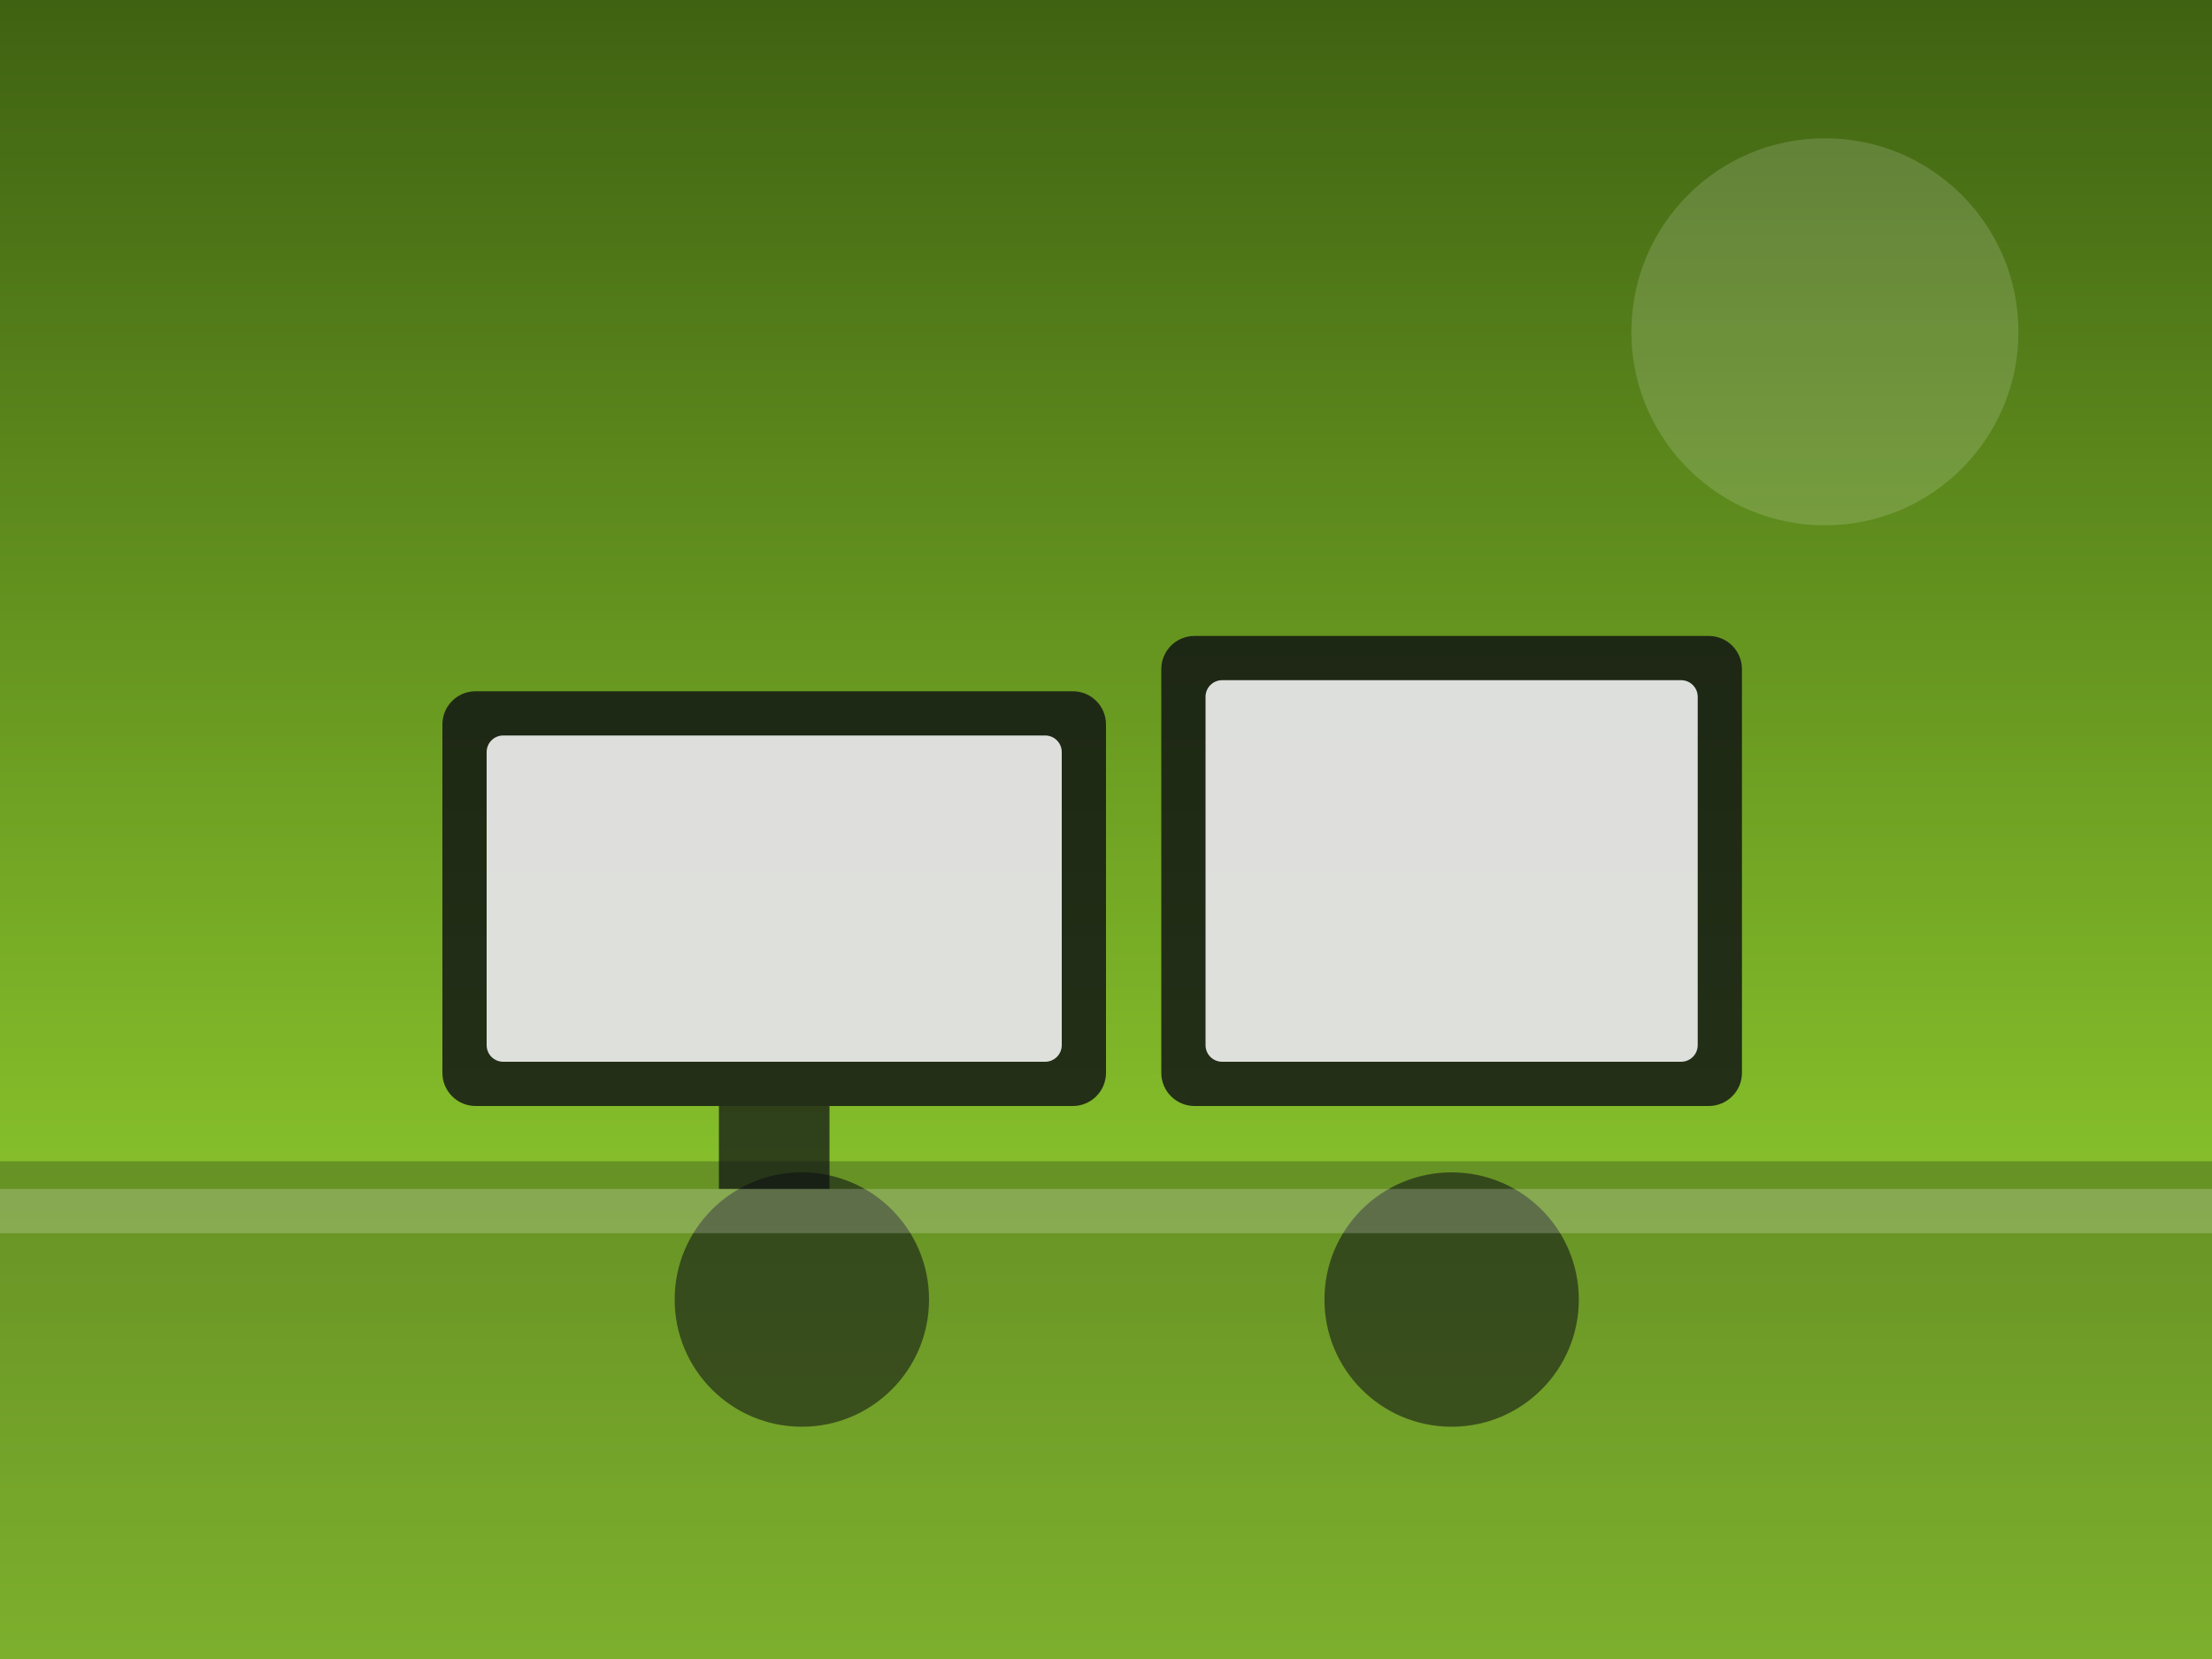
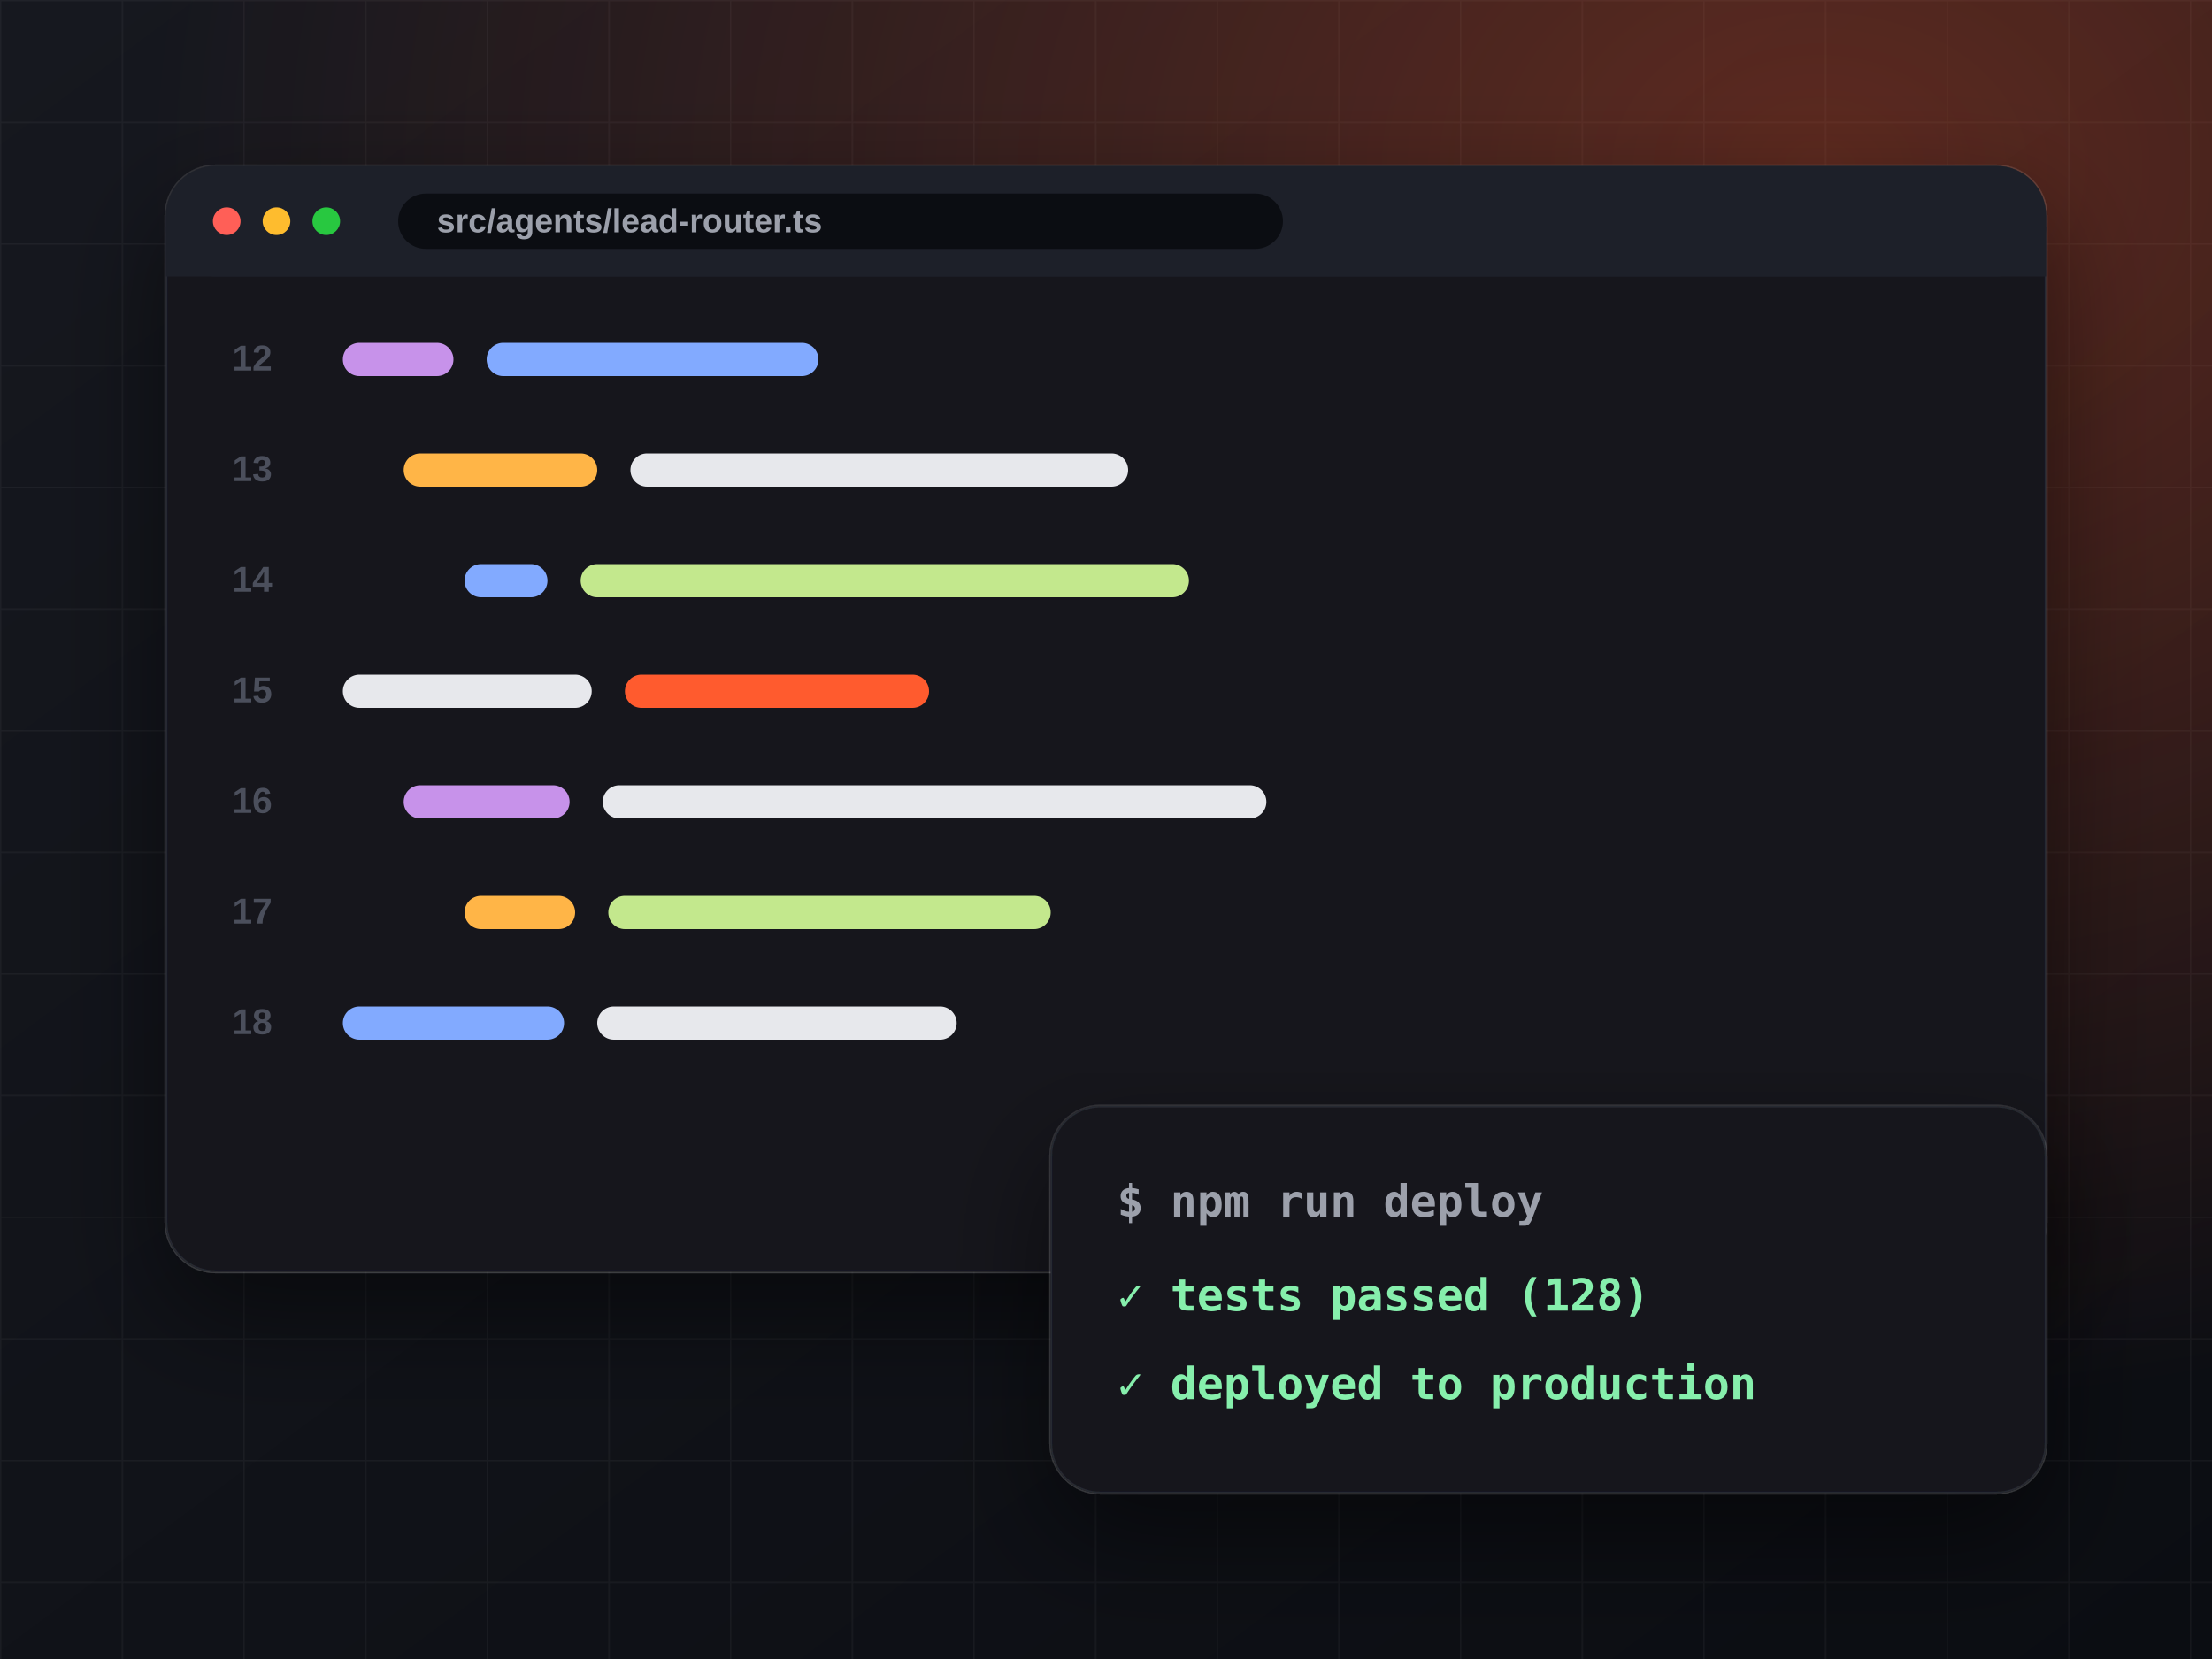
- <svg xmlns="http://www.w3.org/2000/svg" viewBox="0 0 800 600" width="800" height="600">
+ <svg xmlns="http://www.w3.org/2000/svg" viewBox="0 0 800 600" width="800" height="600" font-family="Manrope, 'Segoe UI', Arial, sans-serif">
  <defs>
-     <linearGradient id="g" gradientTransform="rotate(90 .5 .5)">
-       <stop offset="0" stop-color="#3F6212" />
-       <stop offset="1" stop-color="#A3E635" />
+     <linearGradient id="bg" x1="0" y1="0" x2="1" y2="1">
+       <stop offset="0" stop-color="#16181F" />
+       <stop offset="1" stop-color="#0B0D12" />
    </linearGradient>
+     <linearGradient id="hot" x1="0" y1="1" x2="1" y2="0">
+       <stop offset="0" stop-color="#FF5B2E" />
+       <stop offset="1" stop-color="#FFB547" />
+     </linearGradient>
+     <radialGradient id="glow" cx="0.82" cy="0.1" r="0.75">
+       <stop offset="0" stop-color="#FF5B2E" stop-opacity=".32" />
+       <stop offset="1" stop-color="#FF5B2E" stop-opacity="0" />
+     </radialGradient>
+     <pattern id="grid" width="44" height="44" patternUnits="userSpaceOnUse">
+       <path d="M44 0H0V44" fill="none" stroke="#fff" stroke-opacity=".045" />
+     </pattern>
+     <filter id="sh" x="-20%" y="-20%" width="140%" height="160%">
+       <feDropShadow dx="0" dy="16" stdDeviation="20" flood-color="#000" flood-opacity=".5" />
+     </filter>
  </defs>
-   <rect width="800" height="600" fill="url(#g)" />
-   <rect x="0" y="420" width="800" height="180" fill="#0B0D12" opacity=".25" />
-   <rect x="160" y="250" width="240" height="150" rx="12" fill="#0B0D12" opacity=".8" />
-   <rect x="176" y="266" width="208" height="118" rx="6" fill="#fff" opacity=".85" />
-   <rect x="260" y="400" width="40" height="30" fill="#0B0D12" opacity=".7" />
-   <rect x="420" y="230" width="210" height="170" rx="12" fill="#0B0D12" opacity=".8" />
-   <rect x="436" y="246" width="178" height="138" rx="6" fill="#fff" opacity=".85" />
-   <circle cx="290" cy="470" r="46" fill="#0B0D12" opacity=".55" />
-   <circle cx="525" cy="470" r="46" fill="#0B0D12" opacity=".55" />
-   <circle cx="660" cy="120" r="70" fill="#fff" opacity=".15" />
-   <rect x="0" y="430" width="800" height="16" fill="#fff" opacity=".2" />
+   <rect width="800" height="600" fill="url(#bg)" />
+   <rect width="800" height="600" fill="url(#grid)" />
+   <rect width="800" height="600" fill="url(#glow)" />
+   <g filter="url(#sh)">
+     <rect x="60" y="60" width="680" height="400" rx="18" fill="#16181F" stroke="#ffffff14" />
+   </g>
+   <rect x="60" y="60" width="680" height="40" rx="18" fill="#1D2029" />
+   <rect x="60" y="82" width="680" height="18" fill="#1D2029" />
+   <circle cx="82" cy="80" r="5" fill="#FF5F57" />
+   <circle cx="100" cy="80" r="5" fill="#FEBC2E" />
+   <circle cx="118" cy="80" r="5" fill="#28C840" />
+   <rect x="144" y="70" width="320" height="20" rx="10" fill="#0B0D12" />
+   <text x="158" y="84" font-family="Manrope, 'Segoe UI', Arial, sans-serif" font-size="12" font-weight="600" fill="#9CA0AB" text-anchor="start">src/agents/lead-router.ts</text>
+   <text x="84" y="134" font-family="Manrope, 'Segoe UI', Arial, sans-serif" font-size="13" font-weight="700" fill="#4B4F5C" text-anchor="start">12</text>
+   <rect x="124" y="124" width="40" height="12" rx="6" fill="#C792EA" />
+   <rect x="176" y="124" width="120" height="12" rx="6" fill="#82AAFF" />
+   <text x="84" y="174" font-family="Manrope, 'Segoe UI', Arial, sans-serif" font-size="13" font-weight="700" fill="#4B4F5C" text-anchor="start">13</text>
+   <rect x="146" y="164" width="70" height="12" rx="6" fill="#FFB547" />
+   <rect x="228" y="164" width="180" height="12" rx="6" fill="#E7E8EC" />
+   <text x="84" y="214" font-family="Manrope, 'Segoe UI', Arial, sans-serif" font-size="13" font-weight="700" fill="#4B4F5C" text-anchor="start">14</text>
+   <rect x="168" y="204" width="30" height="12" rx="6" fill="#82AAFF" />
+   <rect x="210" y="204" width="220" height="12" rx="6" fill="#C3E88D" />
+   <text x="84" y="254" font-family="Manrope, 'Segoe UI', Arial, sans-serif" font-size="13" font-weight="700" fill="#4B4F5C" text-anchor="start">15</text>
+   <rect x="124" y="244" width="90" height="12" rx="6" fill="#E7E8EC" />
+   <rect x="226" y="244" width="110" height="12" rx="6" fill="#FF5B2E" />
+   <text x="84" y="294" font-family="Manrope, 'Segoe UI', Arial, sans-serif" font-size="13" font-weight="700" fill="#4B4F5C" text-anchor="start">16</text>
+   <rect x="146" y="284" width="60" height="12" rx="6" fill="#C792EA" />
+   <rect x="218" y="284" width="240" height="12" rx="6" fill="#E7E8EC" />
+   <text x="84" y="334" font-family="Manrope, 'Segoe UI', Arial, sans-serif" font-size="13" font-weight="700" fill="#4B4F5C" text-anchor="start">17</text>
+   <rect x="168" y="324" width="40" height="12" rx="6" fill="#FFB547" />
+   <rect x="220" y="324" width="160" height="12" rx="6" fill="#C3E88D" />
+   <text x="84" y="374" font-family="Manrope, 'Segoe UI', Arial, sans-serif" font-size="13" font-weight="700" fill="#4B4F5C" text-anchor="start">18</text>
+   <rect x="124" y="364" width="80" height="12" rx="6" fill="#82AAFF" />
+   <rect x="216" y="364" width="130" height="12" rx="6" fill="#E7E8EC" />
+   <g filter="url(#sh)">
+     <rect x="380" y="400" width="360" height="140" rx="18" fill="#16181F" stroke="#ffffff14" />
+   </g>
+   <text x="404" y="440" font-family="Consolas, monospace" font-size="16" font-weight="700" fill="#9CA0AB" text-anchor="start">$ npm run deploy</text>
+   <text x="404" y="474" font-family="Consolas, monospace" font-size="16" font-weight="700" fill="#86EFAC" text-anchor="start">✓ tests passed (128)</text>
+   <text x="404" y="506" font-family="Consolas, monospace" font-size="16" font-weight="700" fill="#86EFAC" text-anchor="start">✓ deployed to production</text>
</svg>
